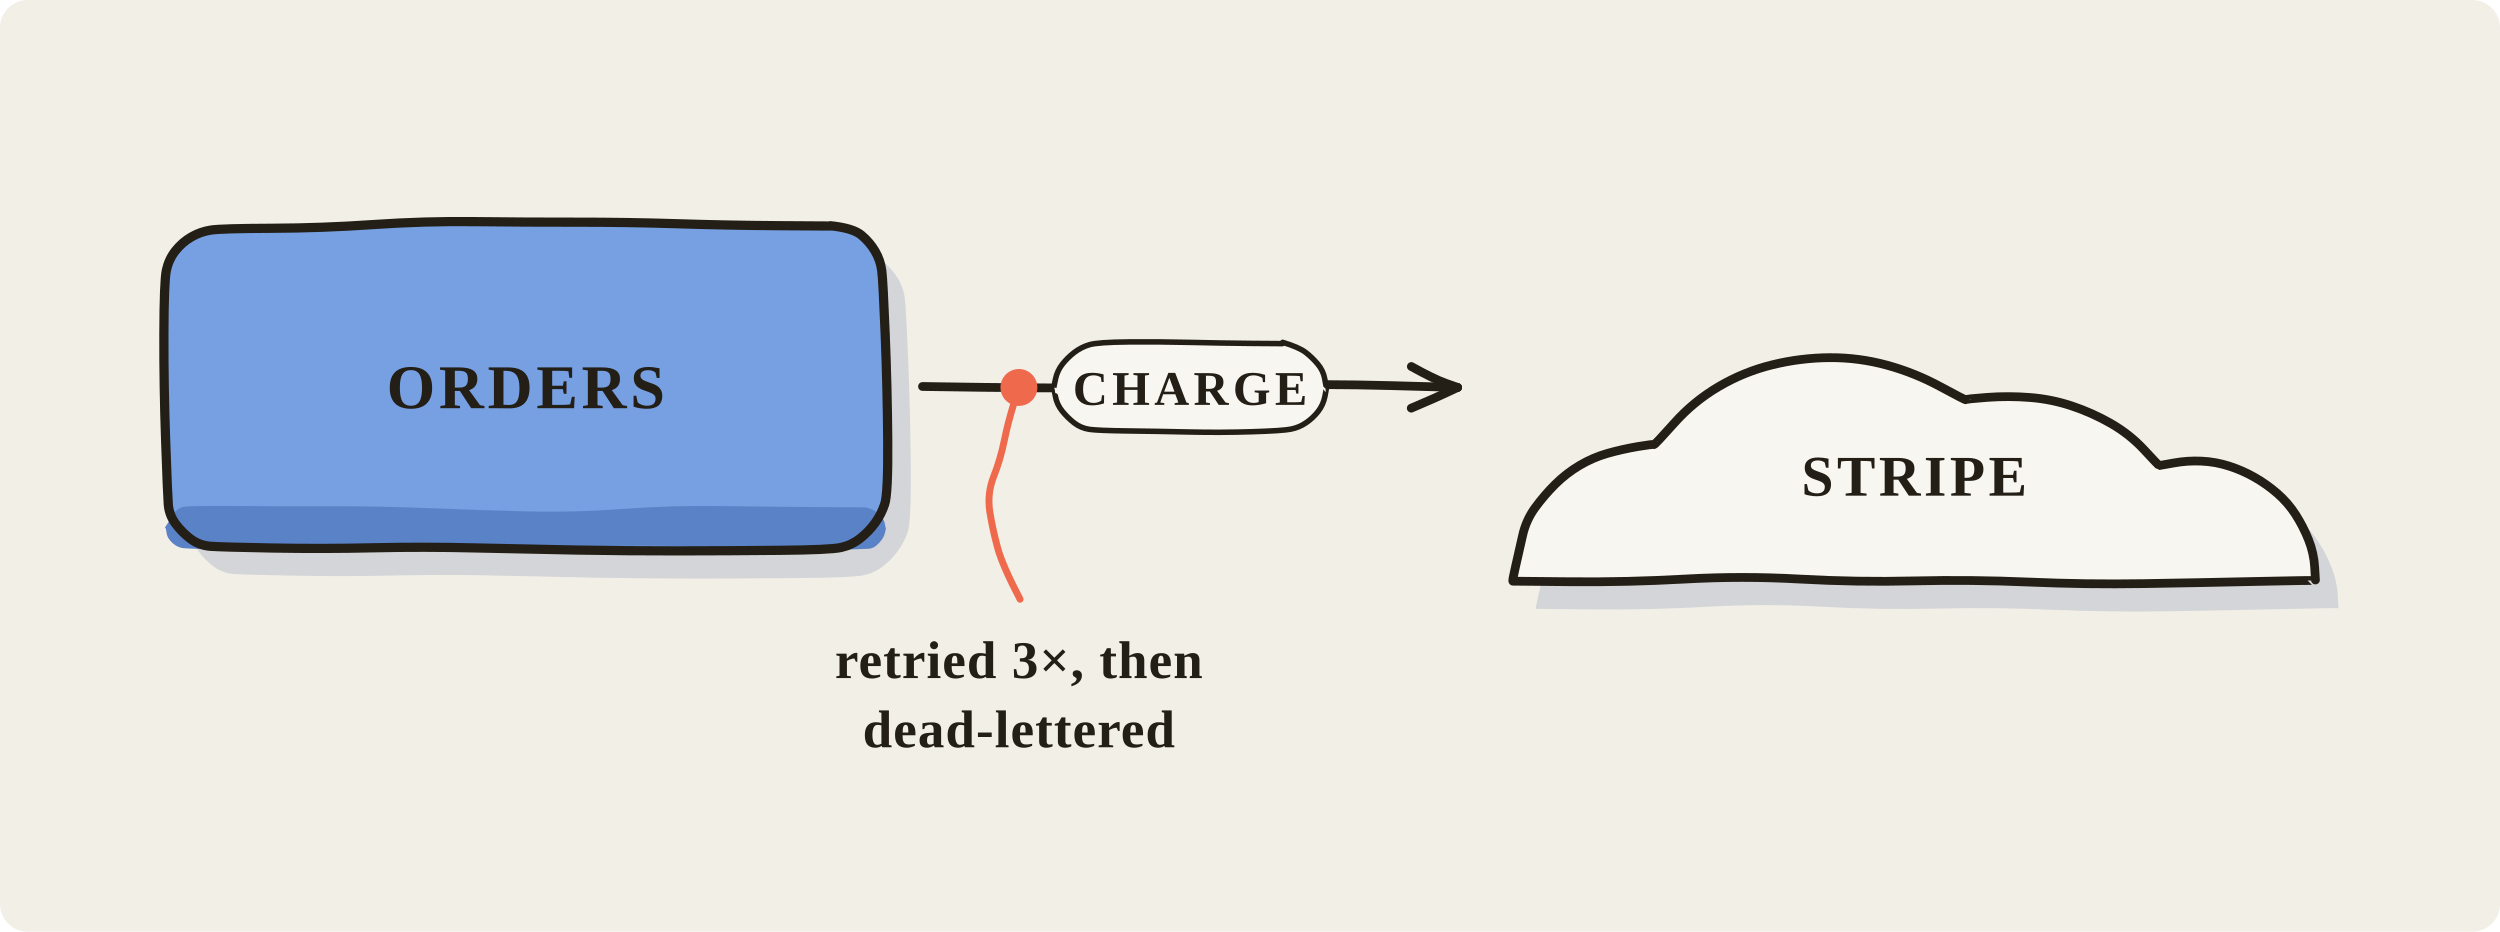
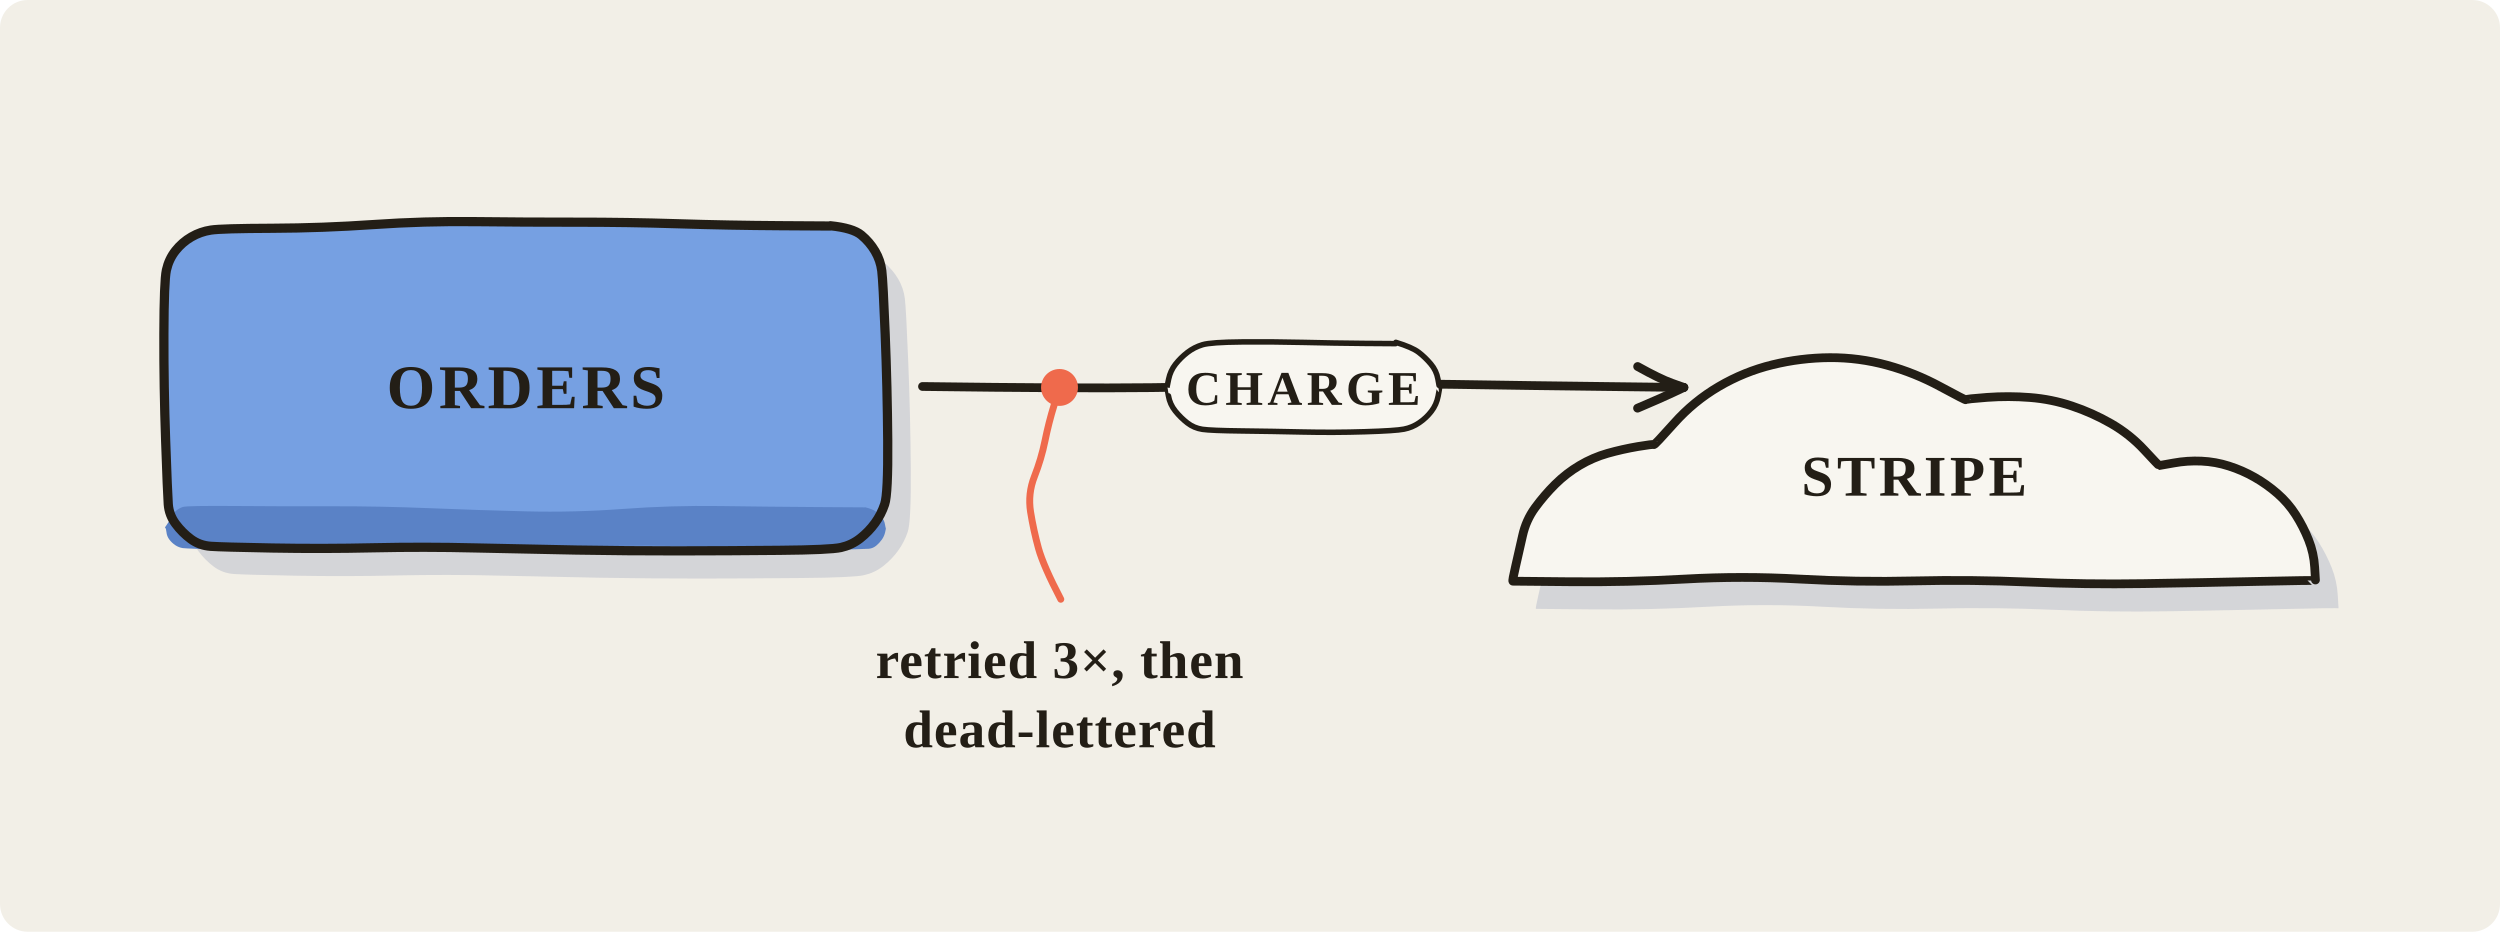
<svg xmlns="http://www.w3.org/2000/svg" viewBox="42.0 42.0 542.0 202.0" width="542" height="202">
  <rect x="42.0" y="42.0" width="542.0" height="202.0" fill="#f2efe7" rx="6" />
  <g transform="translate(14 14)">
    <g class="edge" data-edge="orders&gt;stripe" opacity="1">
-       <path class="s" d="M228 111.79Q257 112.26 271.5 112.05Q286 111.84 300.5 111.52Q315 111.21 329.5 111.6L344 112" fill="none" stroke="#231e16" stroke-width="1.9" stroke-linejoin="round" stroke-linecap="round" />
-       <path class="s" d="M333.98 107.46Q338.8 110.15 341.4 111.07L344 112" fill="none" stroke="#231e16" stroke-width="1.9" stroke-linejoin="round" stroke-linecap="round" />
-       <path class="s" d="M333.96 116.49Q339.02 114.34 341.51 113.17L344 112" fill="none" stroke="#231e16" stroke-width="1.9" stroke-linejoin="round" stroke-linecap="round" />
+       <path class="s" d="M228 111.79Q261.01 112.23 277.52 112.04Q294.02 111.84 310.53 111.45Q327.04 111.06 343.54 111.34Q360.05 111.61 376.55 111.8L393.06 112" fill="none" stroke="#231e16" stroke-width="1.9" stroke-linejoin="round" stroke-linecap="round" />
+       <path class="s" d="M383.04 107.46Q387.86 110.15 390.46 111.07L393.06 112" fill="none" stroke="#231e16" stroke-width="1.9" stroke-linejoin="round" stroke-linecap="round" />
+       <path class="s" d="M383.02 116.49Q388.08 114.34 390.57 113.17L393.06 112" fill="none" stroke="#231e16" stroke-width="1.9" stroke-linejoin="round" stroke-linecap="round" />
      <g class="tag">
-         <path class="f" d="M306.09 102.22Q309.62 103.29 311.04 104.38Q312.46 105.47 313.67 106.91Q314.89 108.35 315.21 110.17Q315.53 112 315.57 112.01Q315.61 112.02 315.26 113.86Q314.91 115.71 313.8 117.16Q312.68 118.62 311.16 119.65Q309.65 120.69 307.84 121.04Q306.03 121.4 299.35 121.6Q292.68 121.81 286 121.66Q279.32 121.51 272.66 121.43Q266 121.35 264.16 121.08Q262.32 120.8 260.89 119.69Q259.46 118.58 258.28 117.12Q257.1 115.65 256.79 113.83Q256.47 112 256.46 112Q256.46 112 256.83 110.19Q257.21 108.38 258.32 106.96Q259.43 105.55 260.89 104.42Q262.35 103.29 264.16 102.74Q265.97 102.19 272.65 102.13Q279.32 102.07 286 102.23Q292.68 102.39 299.35 102.45L306.03 102.5Z" fill="#f8f6f0" />
-         <path class="s" d="M306.09 102.22Q309.62 103.29 311.04 104.38Q312.46 105.47 313.67 106.91Q314.89 108.35 315.21 110.17Q315.53 112 315.57 112.01Q315.61 112.02 315.26 113.86Q314.91 115.71 313.8 117.16Q312.68 118.62 311.16 119.65Q309.65 120.69 307.84 121.04Q306.03 121.4 299.35 121.6Q292.68 121.81 286 121.66Q279.32 121.51 272.66 121.43Q266 121.35 264.16 121.08Q262.32 120.8 260.89 119.69Q259.46 118.58 258.28 117.12Q257.1 115.65 256.79 113.83Q256.47 112 256.46 112Q256.46 112 256.83 110.19Q257.21 108.38 258.32 106.96Q259.43 105.55 260.89 104.42Q262.35 103.29 264.16 102.74Q265.97 102.19 272.65 102.13Q279.32 102.07 286 102.23Q292.68 102.39 299.35 102.45L306.03 102.5Z" fill="none" stroke="#231e16" stroke-width="1.2" stroke-linejoin="round" stroke-linecap="round" />
-         <text class="t" x="286" y="115.78" fill="#231e16" font-size="10.5" font-weight="700" text-anchor="middle" letter-spacing="0.09em">CHARGE</text>
+         <path class="f" d="M330.62 102.22Q334.15 103.29 335.57 104.38Q336.99 105.47 338.2 106.91Q339.42 108.35 339.74 110.17Q340.06 112 340.1 112.01Q340.14 112.02 339.79 113.86Q339.44 115.71 338.33 117.16Q337.21 118.62 335.69 119.65Q334.18 120.69 332.37 121.04Q330.56 121.4 323.88 121.6Q317.21 121.81 310.53 121.66Q303.85 121.51 297.19 121.43Q290.53 121.35 288.69 121.08Q286.85 120.8 285.42 119.69Q283.99 118.58 282.81 117.12Q281.63 115.65 281.32 113.83Q281 112 280.99 112Q280.99 112 281.36 110.19Q281.74 108.38 282.85 106.96Q283.96 105.55 285.42 104.42Q286.88 103.29 288.69 102.74Q290.5 102.19 297.18 102.13Q303.85 102.07 310.53 102.23Q317.21 102.39 323.88 102.45L330.56 102.5Z" fill="#f8f6f0" />
+         <path class="s" d="M330.62 102.22Q334.15 103.29 335.57 104.38Q336.99 105.47 338.2 106.91Q339.42 108.35 339.74 110.17Q340.06 112 340.1 112.01Q340.14 112.02 339.79 113.86Q339.44 115.71 338.33 117.16Q337.21 118.62 335.69 119.65Q334.18 120.69 332.37 121.04Q330.56 121.4 323.88 121.6Q317.21 121.81 310.53 121.66Q303.85 121.51 297.19 121.43Q290.53 121.35 288.69 121.08Q286.85 120.8 285.42 119.69Q283.99 118.58 282.81 117.12Q281.63 115.65 281.32 113.83Q281 112 280.99 112Q280.99 112 281.36 110.19Q281.74 108.38 282.85 106.96Q283.96 105.55 285.42 104.42Q286.88 103.29 288.69 102.74Q290.5 102.19 297.18 102.13Q303.85 102.07 310.53 102.23Q317.21 102.39 323.88 102.45L330.56 102.5Z" fill="none" stroke="#231e16" stroke-width="1.2" stroke-linejoin="round" stroke-linecap="round" />
+         <text class="t" x="310.53" y="115.78" fill="#231e16" font-size="10.5" font-weight="700" text-anchor="middle" letter-spacing="0.09em">CHARGE</text>
      </g>
    </g>
    <g class="node" data-node="orders" opacity="1">
      <g class="shadow" transform="translate(5 6)">
        <path class="f" d="M208.01 76.94Q212.91 77.44 214.73 78.96Q216.55 80.47 217.72 82.46Q218.89 84.45 219.17 86.72Q219.45 89 219.91 100.5Q220.37 112 220.46 123.55Q220.55 135.11 219.79 137.33Q219.04 139.56 217.69 141.41Q216.34 143.27 214.48 144.73Q212.61 146.19 210.31 146.7Q208 147.21 197 147.31Q186 147.42 175 147.43Q164 147.44 153 147.25Q142 147.05 131 146.79Q120 146.52 109 146.76Q98 147.01 87.04 146.81Q76.08 146.61 73.68 146.44Q71.28 146.27 69.39 144.88Q67.51 143.49 66.08 141.57Q64.65 139.64 64.48 137.32Q64.31 135 63.91 123.5Q63.5 112 63.53 100.46Q63.56 88.91 64.08 86.55Q64.6 84.2 66.05 82.35Q67.51 80.51 69.49 79.37Q71.47 78.22 73.73 77.88Q76 77.53 87 77.49Q98 77.44 109 76.68Q120 75.92 131 76.05Q142 76.18 153 76.17Q164 76.16 175 76.51Q186 76.86 197 76.93L208 77Z" fill="#41538f" opacity="0.17" />
      </g>
      <path class="f" d="M208.01 76.94Q212.91 77.44 214.73 78.96Q216.55 80.47 217.72 82.46Q218.89 84.45 219.17 86.72Q219.45 89 219.91 100.5Q220.37 112 220.46 123.55Q220.55 135.11 219.79 137.33Q219.04 139.56 217.69 141.41Q216.34 143.27 214.48 144.73Q212.61 146.19 210.31 146.7Q208 147.21 197 147.31Q186 147.42 175 147.43Q164 147.44 153 147.25Q142 147.05 131 146.79Q120 146.52 109 146.76Q98 147.01 87.04 146.81Q76.08 146.61 73.68 146.44Q71.28 146.27 69.39 144.88Q67.51 143.49 66.08 141.57Q64.65 139.64 64.48 137.32Q64.31 135 63.91 123.5Q63.5 112 63.53 100.46Q63.56 88.91 64.08 86.55Q64.6 84.2 66.05 82.35Q67.51 80.51 69.49 79.37Q71.47 78.22 73.73 77.88Q76 77.53 87 77.49Q98 77.44 109 76.68Q120 75.92 131 76.05Q142 76.18 153 76.17Q164 76.16 175 76.51Q186 76.86 197 76.93L208 77Z" fill="#76a0e2" />
      <path class="f" d="M215.51 137.96Q217.2 138.37 217.86 138.9Q218.51 139.43 219.11 140.1Q219.71 140.77 219.85 141.63Q220 142.5 220.05 142.51Q220.1 142.52 219.9 143.39Q219.7 144.25 219.2 144.97Q218.69 145.69 217.98 146.29Q217.27 146.88 216.38 146.97Q215.5 147.05 205 147.3Q194.5 147.54 184 146.84Q173.5 146.14 163 146.35Q152.5 146.57 142 146.66Q131.5 146.74 121 146.85Q110.5 146.96 100 147.26Q89.5 147.56 79 147.26Q68.51 146.96 67.63 146.83Q66.75 146.69 66.01 146.2Q65.27 145.71 64.72 144.98Q64.17 144.26 64.09 143.38Q64 142.5 63.82 142.46Q63.64 142.43 64.18 141.73Q64.71 141.03 65.06 140.24Q65.41 139.45 66.08 138.83Q66.75 138.2 67.63 137.91Q68.5 137.62 79 137.7Q89.5 137.79 100 137.76Q110.5 137.74 121 138.17Q131.5 138.6 142 138.86Q152.5 139.12 163 138.34Q173.5 137.56 184 137.71Q194.5 137.86 205 137.93L215.5 138Z" fill="#5a82c6" />
      <path class="s" d="M208.01 76.94Q212.91 77.44 214.73 78.96Q216.55 80.47 217.72 82.46Q218.89 84.45 219.17 86.72Q219.45 89 219.91 100.5Q220.37 112 220.46 123.55Q220.55 135.11 219.79 137.33Q219.04 139.56 217.69 141.41Q216.34 143.27 214.48 144.73Q212.61 146.19 210.31 146.7Q208 147.21 197 147.31Q186 147.42 175 147.43Q164 147.44 153 147.25Q142 147.05 131 146.79Q120 146.52 109 146.76Q98 147.01 87.04 146.81Q76.08 146.61 73.68 146.44Q71.28 146.27 69.39 144.88Q67.51 143.49 66.08 141.57Q64.65 139.64 64.48 137.32Q64.31 135 63.91 123.5Q63.5 112 63.53 100.46Q63.56 88.91 64.08 86.55Q64.6 84.2 66.05 82.35Q67.51 80.51 69.49 79.37Q71.47 78.22 73.73 77.88Q76 77.53 87 77.49Q98 77.44 109 76.68Q120 75.92 131 76.05Q142 76.18 153 76.17Q164 76.16 175 76.51Q186 76.86 197 76.93L208 77Z" fill="none" stroke="#231e16" stroke-width="2" stroke-linejoin="round" stroke-linecap="round" />
      <text class="t" x="142" y="116.5" fill="#231e16" font-size="13.5" font-weight="700" text-anchor="middle" letter-spacing="0.06em">ORDERS</text>
    </g>
    <g class="node" data-node="stripe" opacity="1">
      <g class="shadow" transform="translate(5 6)">
        <path class="f" d="M356 154Q355.83 153.98 356.59 150.74Q357.35 147.49 358.09 144.14Q358.83 140.79 360.81 138.07Q362.8 135.35 365.18 132.98Q367.57 130.61 370.46 128.9Q373.34 127.19 376.54 126.28Q379.74 125.38 383.09 124.81Q386.44 124.25 386.57 124.39Q386.7 124.53 390.93 119.78Q395.16 115.02 400.64 111.8Q406.13 108.58 412.27 107.08Q418.4 105.58 424.71 105.54Q431.03 105.51 437.09 107.17Q443.15 108.83 448.69 111.84Q454.24 114.84 454.21 114.67Q454.19 114.49 458.83 114.15Q463.48 113.81 468.12 114.18Q472.77 114.54 477.19 116.02Q481.61 117.49 485.69 119.83Q489.76 122.18 492.88 125.55Q496 128.93 496.12 128.93Q496.23 128.92 499.23 128.38Q502.23 127.83 505.28 127.97Q508.34 128.11 511.23 129.04Q514.13 129.96 516.78 131.47Q519.42 132.97 521.74 134.99Q524.06 137.01 525.71 139.59Q527.36 142.18 528.5 145.04Q529.64 147.91 529.82 150.96Q530 154 530 153.88Q530 153.77 517.57 154.05Q505.14 154.33 492.71 154.53Q480.29 154.73 467.86 154.19Q455.43 153.65 443 153.94Q430.57 154.24 418.14 153.54Q405.71 152.84 393.29 153.54Q380.86 154.24 368.43 154.12L356 154" fill="#41538f" opacity="0.17" />
      </g>
      <path class="f" d="M356 154Q355.83 153.98 356.59 150.74Q357.35 147.49 358.09 144.14Q358.83 140.79 360.81 138.07Q362.8 135.35 365.18 132.98Q367.57 130.61 370.46 128.9Q373.34 127.19 376.54 126.28Q379.74 125.38 383.09 124.81Q386.44 124.25 386.57 124.39Q386.7 124.53 390.93 119.78Q395.16 115.02 400.64 111.8Q406.13 108.58 412.27 107.08Q418.4 105.58 424.71 105.54Q431.03 105.51 437.09 107.17Q443.15 108.83 448.69 111.84Q454.24 114.84 454.21 114.67Q454.19 114.49 458.83 114.15Q463.48 113.81 468.12 114.18Q472.77 114.54 477.19 116.02Q481.61 117.49 485.69 119.83Q489.76 122.18 492.88 125.55Q496 128.93 496.12 128.93Q496.23 128.92 499.23 128.38Q502.23 127.83 505.28 127.97Q508.34 128.11 511.23 129.04Q514.13 129.96 516.78 131.47Q519.42 132.97 521.74 134.99Q524.06 137.01 525.71 139.59Q527.36 142.18 528.5 145.04Q529.64 147.91 529.82 150.96Q530 154 530 153.88Q530 153.77 517.57 154.05Q505.14 154.33 492.71 154.53Q480.29 154.73 467.86 154.19Q455.43 153.65 443 153.94Q430.57 154.24 418.14 153.54Q405.71 152.84 393.29 153.54Q380.86 154.24 368.43 154.12L356 154" fill="#f8f6f0" />
      <path class="s" d="M356 154Q355.83 153.98 356.59 150.74Q357.35 147.49 358.09 144.14Q358.83 140.79 360.81 138.07Q362.8 135.35 365.18 132.98Q367.57 130.61 370.46 128.9Q373.34 127.19 376.54 126.28Q379.74 125.38 383.09 124.81Q386.44 124.25 386.57 124.39Q386.7 124.53 390.93 119.78Q395.16 115.02 400.64 111.8Q406.13 108.58 412.27 107.08Q418.4 105.58 424.71 105.54Q431.03 105.51 437.09 107.17Q443.15 108.83 448.69 111.84Q454.24 114.84 454.21 114.67Q454.19 114.49 458.83 114.15Q463.48 113.81 468.12 114.18Q472.77 114.54 477.19 116.02Q481.61 117.49 485.69 119.83Q489.76 122.18 492.88 125.55Q496 128.93 496.12 128.93Q496.23 128.92 499.23 128.38Q502.23 127.83 505.28 127.97Q508.34 128.11 511.23 129.04Q514.13 129.96 516.78 131.47Q519.42 132.97 521.74 134.99Q524.06 137.01 525.71 139.59Q527.36 142.18 528.5 145.04Q529.64 147.91 529.82 150.96Q530 154 530 153.88Q530 153.77 517.57 154.05Q505.14 154.33 492.71 154.53Q480.29 154.73 467.86 154.19Q455.43 153.65 443 153.94Q430.57 154.24 418.14 153.54Q405.71 152.84 393.29 153.54Q380.86 154.24 368.43 154.12L356 154" fill="none" stroke="#231e16" stroke-width="1.9" stroke-linejoin="round" stroke-linecap="round" />
      <text class="t" x="443" y="135.46" fill="#231e16" font-size="12.5" font-weight="700" text-anchor="middle" letter-spacing="0.06em">STRIPE</text>
    </g>
    <g data-callout="c1" opacity="1">
-       <path class="s" d="M249.15 157.92Q245.37 150.69 244.3 146.83Q243.24 142.96 242.6 139Q241.97 135.03 243.44 131.29Q244.91 127.54 245.71 123.6Q246.52 119.66 247.7 115.83L248.88 112" fill="none" stroke="#ef6a4c" stroke-width="1.5" stroke-linejoin="round" stroke-linecap="round" />
-       <path class="f" d="M244.9 112.0 a4 4 0 1 0 8 0 a4 4 0 1 0 -8 0z" fill="#ef6a4c" />
-       <text class="t" x="248.88" y="175" fill="#231e16" font-size="11.5" font-weight="600" text-anchor="middle" letter-spacing="0.02em">retried 3×, then</text>
-       <text class="t" x="248.88" y="190" fill="#231e16" font-size="11.5" font-weight="600" text-anchor="middle" letter-spacing="0.02em">dead-lettered</text>
+       <path class="s" d="M257.98 157.92Q254.2 150.69 253.13 146.83Q252.07 142.96 251.43 139Q250.8 135.03 252.27 131.29Q253.74 127.54 254.55 123.6Q255.35 119.66 256.53 115.83L257.71 112" fill="none" stroke="#ef6a4c" stroke-width="1.5" stroke-linejoin="round" stroke-linecap="round" />
+       <path class="f" d="M253.7 112.0 a4 4 0 1 0 8 0 a4 4 0 1 0 -8 0z" fill="#ef6a4c" />
+       <text class="t" x="257.71" y="175" fill="#231e16" font-size="11.5" font-weight="600" text-anchor="middle" letter-spacing="0.02em">retried 3×, then</text>
+       <text class="t" x="257.71" y="190" fill="#231e16" font-size="11.5" font-weight="600" text-anchor="middle" letter-spacing="0.02em">dead-lettered</text>
    </g>
  </g>
</svg>
